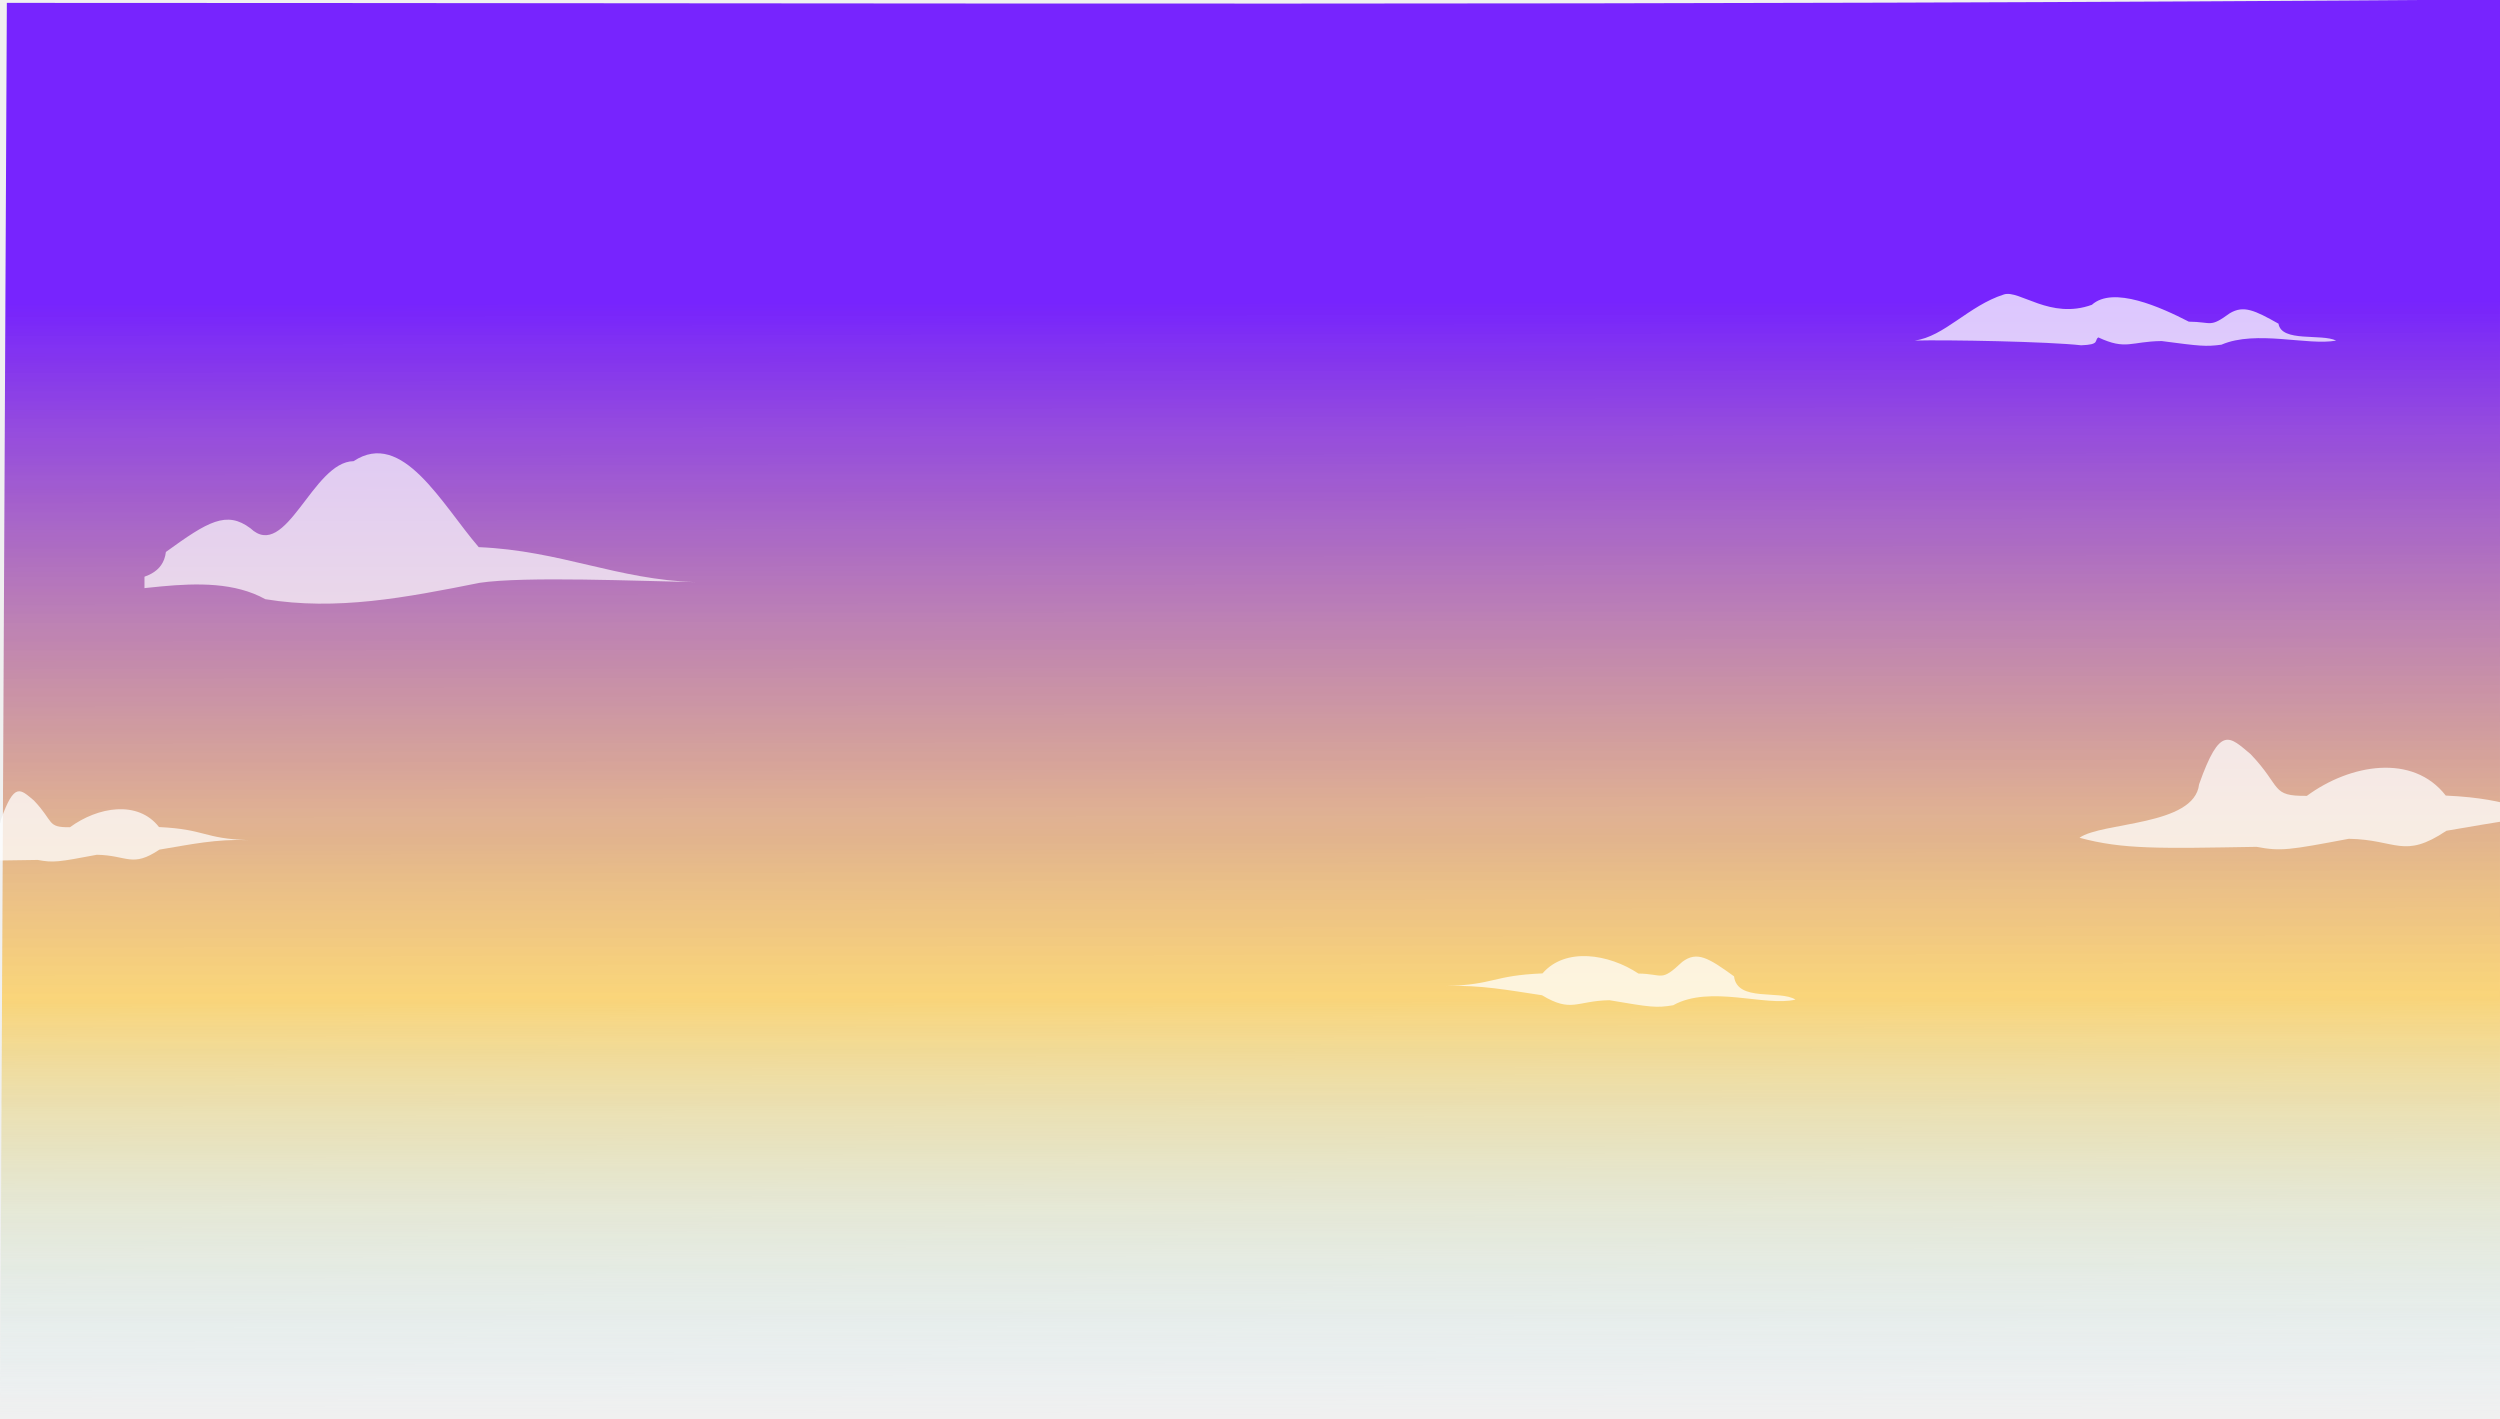
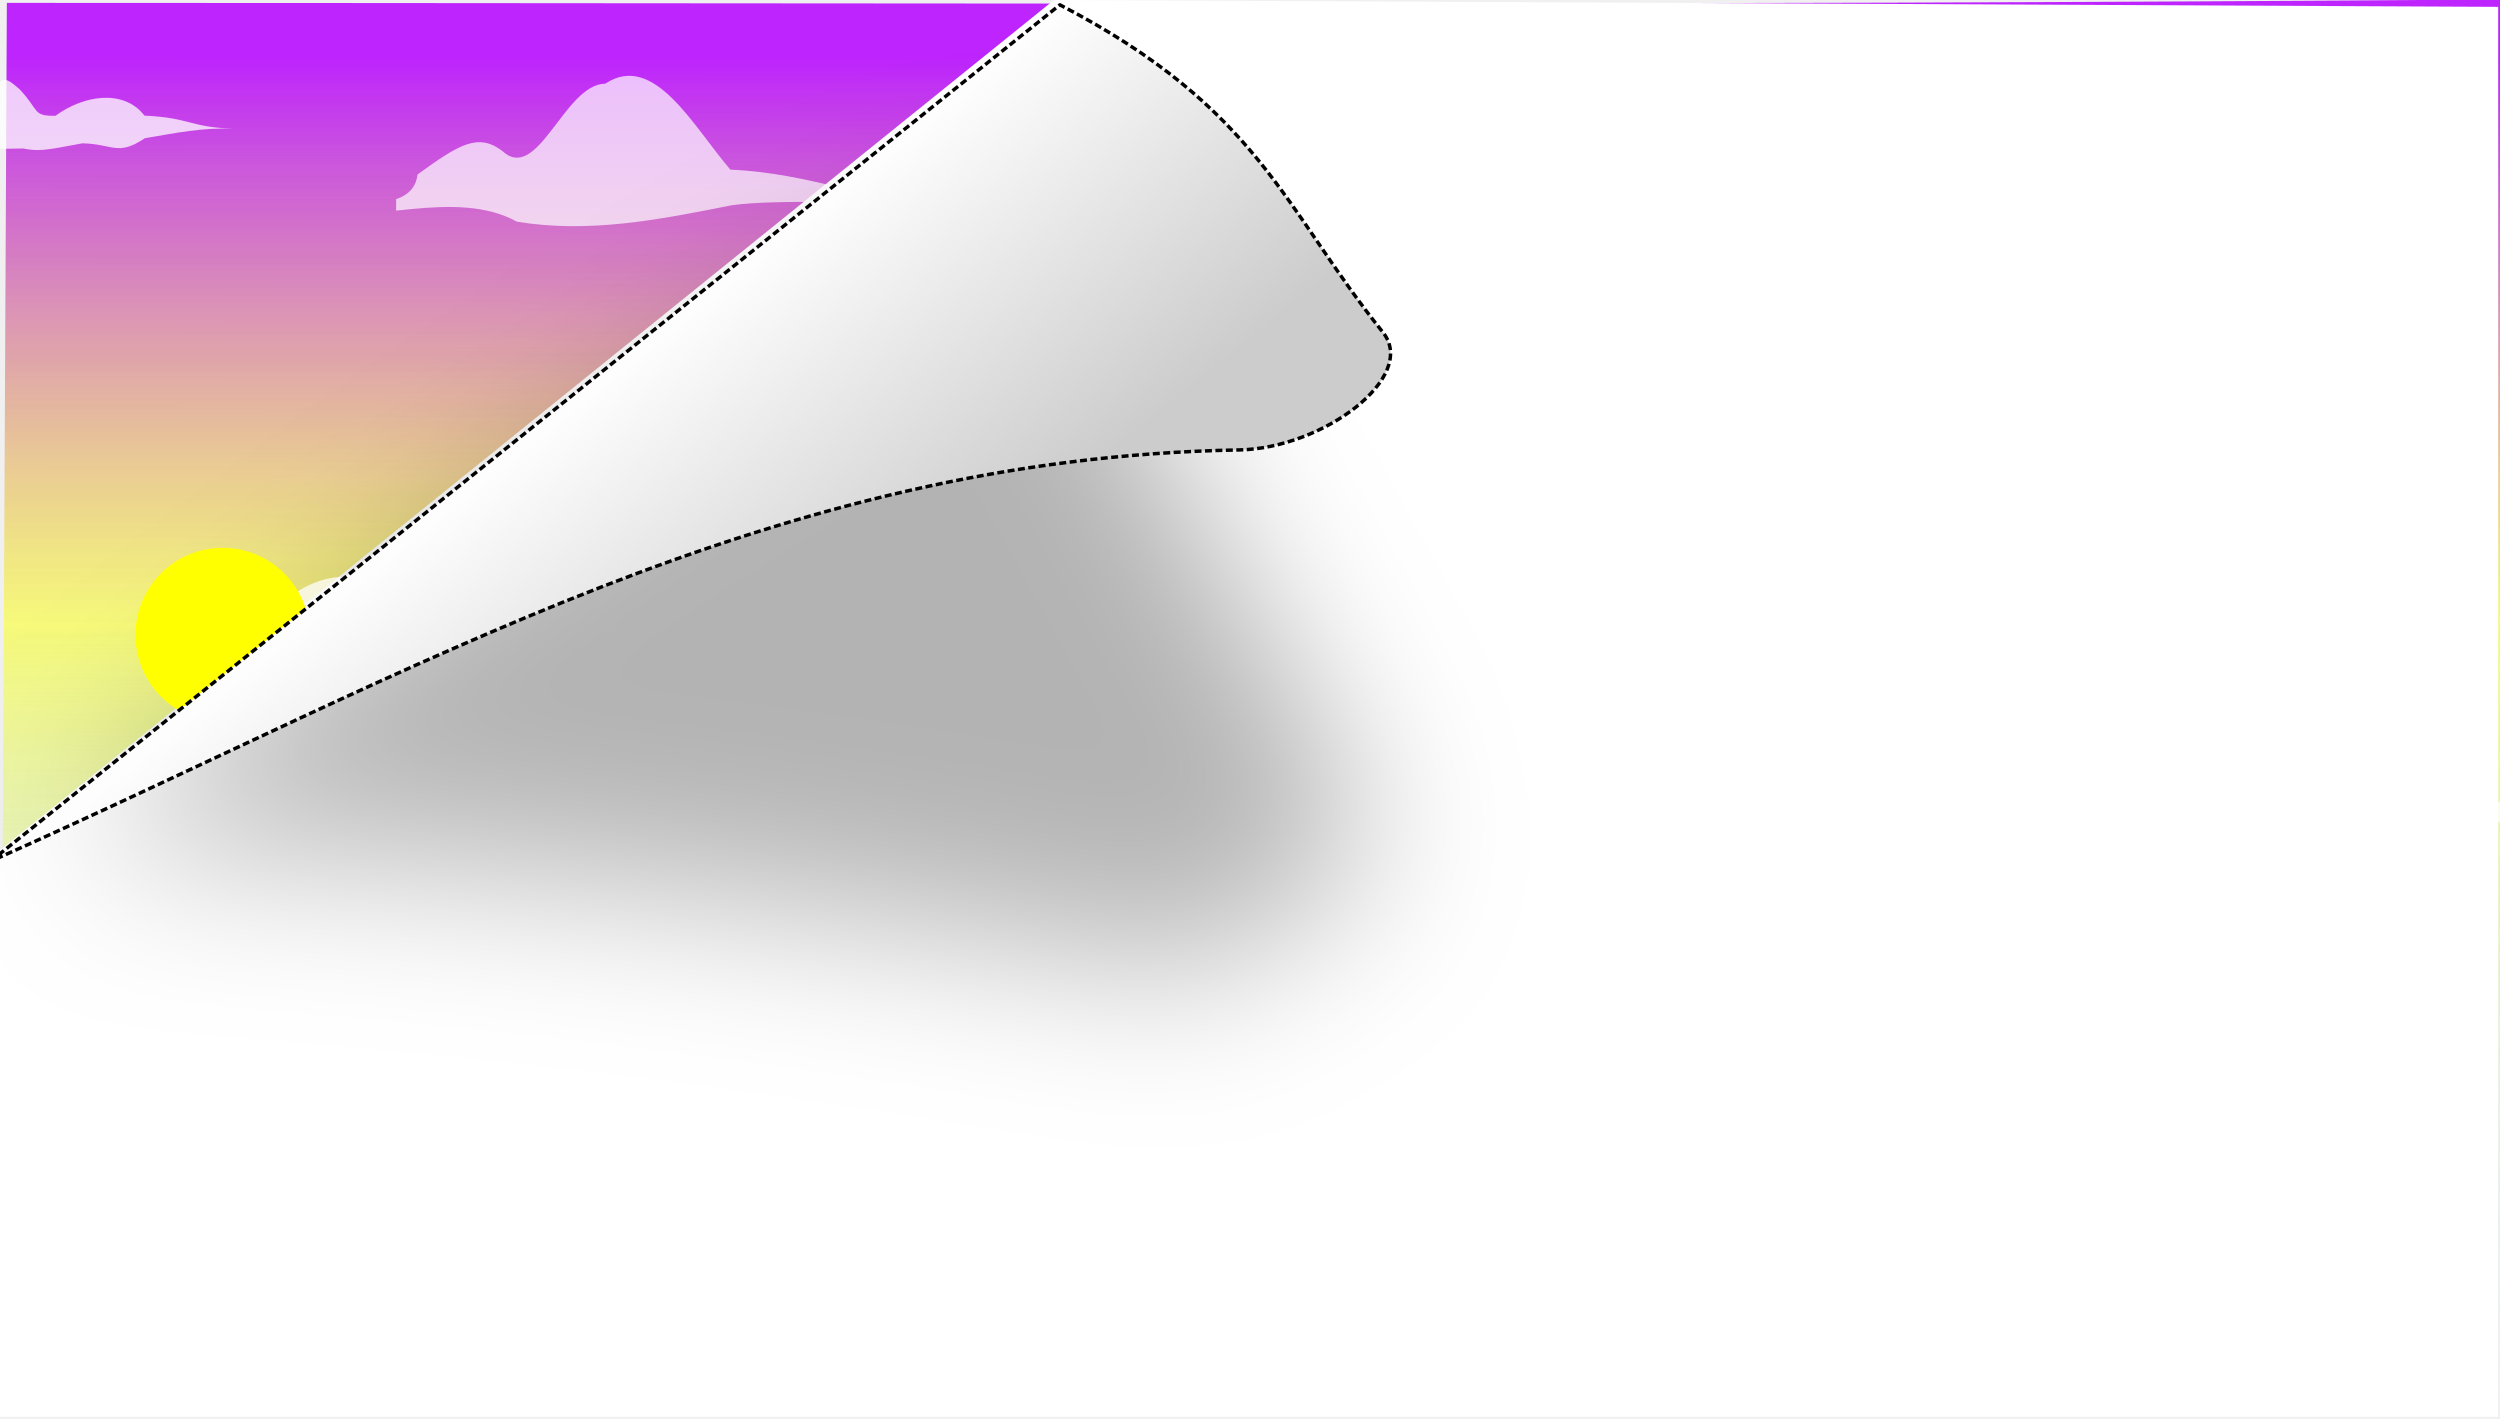
<svg xmlns="http://www.w3.org/2000/svg" xmlns:xlink="http://www.w3.org/1999/xlink" width="195.249mm" height="110.767mm" viewBox="0 0 195.249 110.767" version="1.1" id="svg3346">
  <defs id="defs3340">
+     <linearGradient id="linearGradient3">
+       <stop style="stop-color:#cccccc;stop-opacity:1;" offset="0" id="stop3" />
+       <stop style="stop-color:#fdfdfd;stop-opacity:1;" offset="1" id="stop4" />
+     </linearGradient>
    <linearGradient id="linearGradient36656">
      <stop style="stop-color:#000000;stop-opacity:1;" offset="0" id="stop36652" />
      <stop style="stop-color:#000000;stop-opacity:0;" offset="1" id="stop36654" />
    </linearGradient>
    <linearGradient xlink:href="#linearGradient36656" id="linearGradient36658" x1="110" y1="127.92" x2="110" y2="133.934" gradientUnits="userSpaceOnUse" gradientTransform="matrix(1,0,0,0.9075102,-3.704167,-26.85523)" />
    <clipPath clipPathUnits="userSpaceOnUse" id="clipPath37579">
      <rect y="74.654" x="34.508" height="104.127" width="195.249" id="rect37581" style="opacity:1;fill:#000000;fill-opacity:1;stroke:none;stroke-width:0.179;stroke-opacity:1" />
    </clipPath>
    <clipPath clipPathUnits="userSpaceOnUse" id="clipPath37583">
      <rect y="75.183" x="34.955" height="104.127" width="195.331" id="rect37585" style="opacity:1;fill:#000000;fill-opacity:1;stroke:none;stroke-width:0.179;stroke-opacity:1" />
    </clipPath>
    <clipPath clipPathUnits="userSpaceOnUse" id="clipPath37587">
      <rect y="74.654" x="34.508" height="104.127" width="195.249" id="rect37589" style="opacity:1;fill:#000000;fill-opacity:1;stroke:none;stroke-width:0.179;stroke-opacity:1" />
    </clipPath>
    <clipPath clipPathUnits="userSpaceOnUse" id="clipPath37591">
      <rect y="74.654" x="34.508" height="104.127" width="195.249" id="rect37593" style="opacity:1;fill:#000000;fill-opacity:1;stroke:none;stroke-width:0.179;stroke-opacity:1" />
    </clipPath>
    <clipPath clipPathUnits="userSpaceOnUse" id="clipPath37595">
      <rect y="74.654" x="34.508" height="104.127" width="195.249" id="rect37597" style="opacity:1;fill:#000000;fill-opacity:1;stroke:none;stroke-width:0.179;stroke-opacity:1" />
    </clipPath>
    <clipPath clipPathUnits="userSpaceOnUse" id="clipPath37599">
      <rect y="74.654" x="34.508" height="104.127" width="195.249" id="rect37601" style="opacity:1;fill:#000000;fill-opacity:1;stroke:none;stroke-width:0.179;stroke-opacity:1" />
    </clipPath>
    <clipPath clipPathUnits="userSpaceOnUse" id="clipPath37603">
      <rect y="74.654" x="34.508" height="104.127" width="195.249" id="rect37605" style="opacity:1;fill:#000000;fill-opacity:1;stroke:none;stroke-width:0.179;stroke-opacity:1" />
    </clipPath>
    <clipPath clipPathUnits="userSpaceOnUse" id="clipPath37607">
      <rect y="74.654" x="34.508" height="104.127" width="195.249" id="rect37609" style="opacity:1;fill:#000000;fill-opacity:1;stroke:none;stroke-width:0.179;stroke-opacity:1" />
    </clipPath>
    <clipPath clipPathUnits="userSpaceOnUse" id="clipPath37611">
      <rect y="74.654" x="34.508" height="104.127" width="195.249" id="rect37613" style="opacity:1;fill:#000000;fill-opacity:1;stroke:none;stroke-width:0.179;stroke-opacity:1" />
    </clipPath>
-     <linearGradient xlink:href="#linearGradient16429-6" id="linearGradient21073" gradientUnits="userSpaceOnUse" gradientTransform="matrix(0.2268239,0,0,0.1781528,-232.3956,135.7965)" x1="1594.959" y1="-248.25" x2="1595.777" y2="240.182" />
+     <linearGradient xlink:href="#linearGradient16429-6" id="linearGradient21073" gradientUnits="userSpaceOnUse" gradientTransform="matrix(0.2268239,0,0,0.1781528,-232.3956,135.7965)" x1="1596.138" y1="-355.594" x2="1595.777" y2="240.182" />
    <linearGradient id="linearGradient16429-6">
-       <stop style="stop-color:#690dff;stop-opacity:1;" offset="0" id="stop16431-7" />
-       <stop style="stop-color:#ffc536;stop-opacity:0.706;" offset="0.624" id="stop1" />
+       <stop style="stop-color:#b80dff;stop-opacity:1;" offset="0" id="stop16431-7" />
+       <stop style="stop-color:#f9ff36;stop-opacity:0.706;" offset="0.419" id="stop1" />
      <stop style="stop-color:#9ce5ff;stop-opacity:0;" offset="1" id="stop16433-5" />
    </linearGradient>
+     <filter style="color-interpolation-filters:sRGB;" id="filter3" x="-0.146" y="-0.285" width="1.292" height="1.571">
+       <feGaussianBlur stdDeviation="6.178 6.827" result="blur" id="feGaussianBlur3" />
+     </filter>
+     <linearGradient xlink:href="#linearGradient3" id="linearGradient4" x1="114.639" y1="108.458" x2="96.119" y2="85.779" gradientUnits="userSpaceOnUse" gradientTransform="matrix(1.000012,0,0,0.9888469,-0.00102786,1.509701)" />
  </defs>
  <g id="layer1" transform="translate(-34.50839,-68.0142)">
    <g id="g37554">
      <path id="rect2193" style="display:inline;opacity:0.9;fill:url(#linearGradient21073);stroke-width:0.267" d="m 35.043,68.239 c 72.149,0.012 129.606,0.224 194.714,-0.267 v 110.809 H 34.508 Z" />
      <path style="display:inline;opacity:0.8;fill:#ffffff;fill-opacity:0.929;fill-rule:evenodd;stroke:none;stroke-width:0.093px;stroke-linecap:butt;stroke-linejoin:miter;stroke-opacity:1" d="m 198.389,94.367 c 2.177,1.015 2.507,0.315 4.941,0.283 3.03,0.398 3.433,0.447 4.67,0.285 2.714,-1.172 6.764,0.095 8.962,-0.321 -1.144,-0.565 -4.271,0.156 -4.504,-1.321 -1.891,-1.063 -2.72,-1.445 -3.791,-0.823 -1.606,1.172 -1.365,0.683 -3.213,0.665 -2.189,-1.125 -5.907,-2.812 -7.569,-1.317 -3.252,1.183 -5.667,-1.189 -6.868,-0.808 -2.763,0.877 -4.673,3.309 -6.98,3.601 2.526,-0.067 10.513,0.082 13.004,0.37 1.53,-0.048 0.999,-0.395 1.347,-0.614 z" id="path39093-7" clip-path="none" />
      <path style="display:inline;opacity:0.8;fill:#ffffff;fill-opacity:0.929;fill-rule:evenodd;stroke:none;stroke-width:0.069px;stroke-linecap:butt;stroke-linejoin:miter;stroke-opacity:1" d="m 146.336,113.86 c 1.433,0.862 1.65,0.267 3.253,0.24 1.994,0.338 2.26,0.38 3.074,0.242 1.787,-0.995 4.452,0.081 5.899,-0.272 -0.753,-0.48 -2.812,0.132 -2.964,-1.122 -1.244,-0.903 -1.79,-1.227 -2.495,-0.699 -1.057,0.995 -0.898,0.58 -2.115,0.565 -1.441,-0.955 -3.533,-1.278 -4.627,-0.008 -2.423,0.103 -2.3,0.54 -4.632,0.61 1.663,-0.057 2.968,0.2 4.608,0.444 z" id="path39093-5" clip-path="url(#clipPath37599)" transform="matrix(1.619224,0,0,1.619224,-82.01193,-38.6225)" />
-       <path style="display:inline;opacity:0.699;fill:#ffffff;fill-opacity:1;fill-rule:evenodd;stroke:none;stroke-width:0.151px;stroke-linecap:butt;stroke-linejoin:miter;stroke-opacity:1" d="m 58.077,111.934 c -5.215,1.041 -10.055,1.973 -15.071,1.149 -4.256,-2.37 -10.606,0.193 -14.053,-0.649 1.794,-1.143 6.698,0.315 7.062,-2.673 2.965,-2.151 4.265,-2.923 5.944,-1.666 2.519,2.371 4.361,-4.686 7.259,-4.721 3.433,-2.276 6.195,3.023 8.801,6.048 5.772,0.245 9.744,2.297 15.3,2.463 -3.928,-0.074 -12.089,-0.426 -15.242,0.048 z" id="path15883" clip-path="url(#clipPath37595)" transform="matrix(1.110295,0,0,1.110295,7.478345,-10.74513)" />
-       <path id="path15887" d="m 207.663,132.364 c -1.944,1.152 -2.239,0.357 -4.412,0.322 -2.705,0.452 -3.065,0.508 -4.17,0.323 -4.379,0.066 -6.039,0.108 -8.002,-0.364 1.022,-0.642 5.196,-0.465 5.404,-2.142 0.956,-2.399 1.371,-1.916 2.328,-1.21 1.434,1.331 0.893,1.692 2.544,1.672 1.955,-1.277 4.792,-1.708 6.276,-0.011 3.287,0.138 3.12,0.723 6.283,0.816 -2.255,-0.076 -4.026,0.267 -6.25,0.594 z" style="display:inline;opacity:0.804;fill:#ffffff;fill-opacity:0.929;fill-rule:evenodd;stroke:none;stroke-width:0.06px;stroke-linecap:butt;stroke-linejoin:miter;stroke-opacity:1" clip-path="url(#clipPath37587)" transform="matrix(1.107825,0,0,1.249169,-183.092,-30.97642)" />
+       <path style="display:inline;opacity:0.699;fill:#ffffff;fill-opacity:1;fill-rule:evenodd;stroke:none;stroke-width:0.151px;stroke-linecap:butt;stroke-linejoin:miter;stroke-opacity:1" d="m 58.077,111.934 c -5.215,1.041 -10.055,1.973 -15.071,1.149 -4.256,-2.37 -10.606,0.193 -14.053,-0.649 1.794,-1.143 6.698,0.315 7.062,-2.673 2.965,-2.151 4.265,-2.923 5.944,-1.666 2.519,2.371 4.361,-4.686 7.259,-4.721 3.433,-2.276 6.195,3.023 8.801,6.048 5.772,0.245 9.744,2.297 15.3,2.463 -3.928,-0.074 -12.089,-0.426 -15.242,0.048 z" id="path15883" clip-path="url(#clipPath37595)" transform="matrix(1.110295,0,0,1.110295,27.13311,-40.22727)" />
+       <path id="path15887" d="m 207.663,132.364 c -1.944,1.152 -2.239,0.357 -4.412,0.322 -2.705,0.452 -3.065,0.508 -4.17,0.323 -4.379,0.066 -6.039,0.108 -8.002,-0.364 1.022,-0.642 5.196,-0.465 5.404,-2.142 0.956,-2.399 1.371,-1.916 2.328,-1.21 1.434,1.331 0.893,1.692 2.544,1.672 1.955,-1.277 4.792,-1.708 6.276,-0.011 3.287,0.138 3.12,0.723 6.283,0.816 -2.255,-0.076 -4.026,0.267 -6.25,0.594 z" style="display:inline;opacity:0.804;fill:#ffffff;fill-opacity:0.929;fill-rule:evenodd;stroke:none;stroke-width:0.06px;stroke-linecap:butt;stroke-linejoin:miter;stroke-opacity:1" clip-path="url(#clipPath37587)" transform="matrix(1.107825,0,0,1.249169,-184.226,-86.53892)" />
      <path transform="matrix(1.728178,0,0,1.94867,-133.3019,-125.0384)" clip-path="url(#clipPath37587)" style="display:inline;opacity:0.804;fill:#ffffff;fill-opacity:0.929;fill-rule:evenodd;stroke:none;stroke-width:0.06px;stroke-linecap:butt;stroke-linejoin:miter;stroke-opacity:1" d="m 207.663,132.364 c -1.944,1.152 -2.239,0.357 -4.412,0.322 -2.705,0.452 -3.065,0.508 -4.17,0.323 -4.379,0.066 -6.039,0.108 -8.002,-0.364 1.022,-0.642 5.196,-0.465 5.404,-2.142 0.956,-2.399 1.371,-1.916 2.328,-1.21 1.434,1.331 0.893,1.692 2.544,1.672 1.955,-1.277 4.792,-1.708 6.276,-0.011 3.287,0.138 3.12,0.723 6.283,0.816 -2.255,-0.076 -4.026,0.267 -6.25,0.594 z" id="path3097" />
+       <path style="fill:#ffffff;stroke-width:0.274;stroke-linejoin:round;stroke-dasharray:0.547, 0.274" d="M 33.974,134.832 C 116.827,68.014 116.827,68.014 116.827,68.014 L 229.615,68.549 V 178.664 H 33.974 Z" id="path1" />
+       <path style="opacity:0.3;fill:#000000;stroke:#000000;stroke-width:0.274;stroke-linejoin:round;stroke-dasharray:0.547, 0.274;filter:url(#filter3)" d="M 40.178,133.026 C 103.678,82.377 115.773,85.779 115.773,85.779 l 26.836,48.759 -14.363,9.071 C 93.049,137.161 65.355,134.465 40.178,133.026 Z" id="path3" />
+       <path id="path4" d="m 207.663,132.364 c -1.944,1.152 -2.239,0.357 -4.412,0.322 -2.705,0.452 -3.065,0.508 -4.17,0.323 -4.379,0.066 -6.039,0.108 -8.002,-0.364 1.022,-0.642 5.196,-0.465 5.404,-2.142 0.956,-2.399 1.371,-1.916 2.328,-1.21 1.434,1.331 0.893,1.692 2.544,1.672 1.955,-1.277 4.792,-1.708 6.276,-0.011 3.287,0.138 3.12,0.723 6.283,0.816 -2.255,-0.076 -4.026,0.267 -6.25,0.594 z" style="display:inline;opacity:0.804;fill:#ffffff;fill-opacity:0.929;fill-rule:evenodd;stroke:none;stroke-width:0.06px;stroke-linecap:butt;stroke-linejoin:miter;stroke-opacity:1" clip-path="url(#clipPath37587)" transform="matrix(1.107825,0,0,1.249169,-165.7051,-49.11927)" />
+       <circle style="opacity:1;fill:#ffff00;stroke:none;stroke-width:0.274;stroke-linejoin:round;stroke-dasharray:0.547, 0.274" id="path5" cx="51.895" cy="117.605" r="6.804" />
+       <path style="fill:url(#linearGradient4);fill-opacity:1;stroke:#000000;stroke-width:0.272;stroke-linejoin:round;stroke-dasharray:0.544, 0.272" d="M 33.752,135.295 117.286,68.392 c 15.589,8.101 17.48,15.92 25.224,25.572 2.781,3.466 -4.66,9.074 -11.232,9.19 -36.39,0.639 -64.133,17.277 -97.526,32.141 z" id="path2" />
    </g>
  </g>
</svg>
